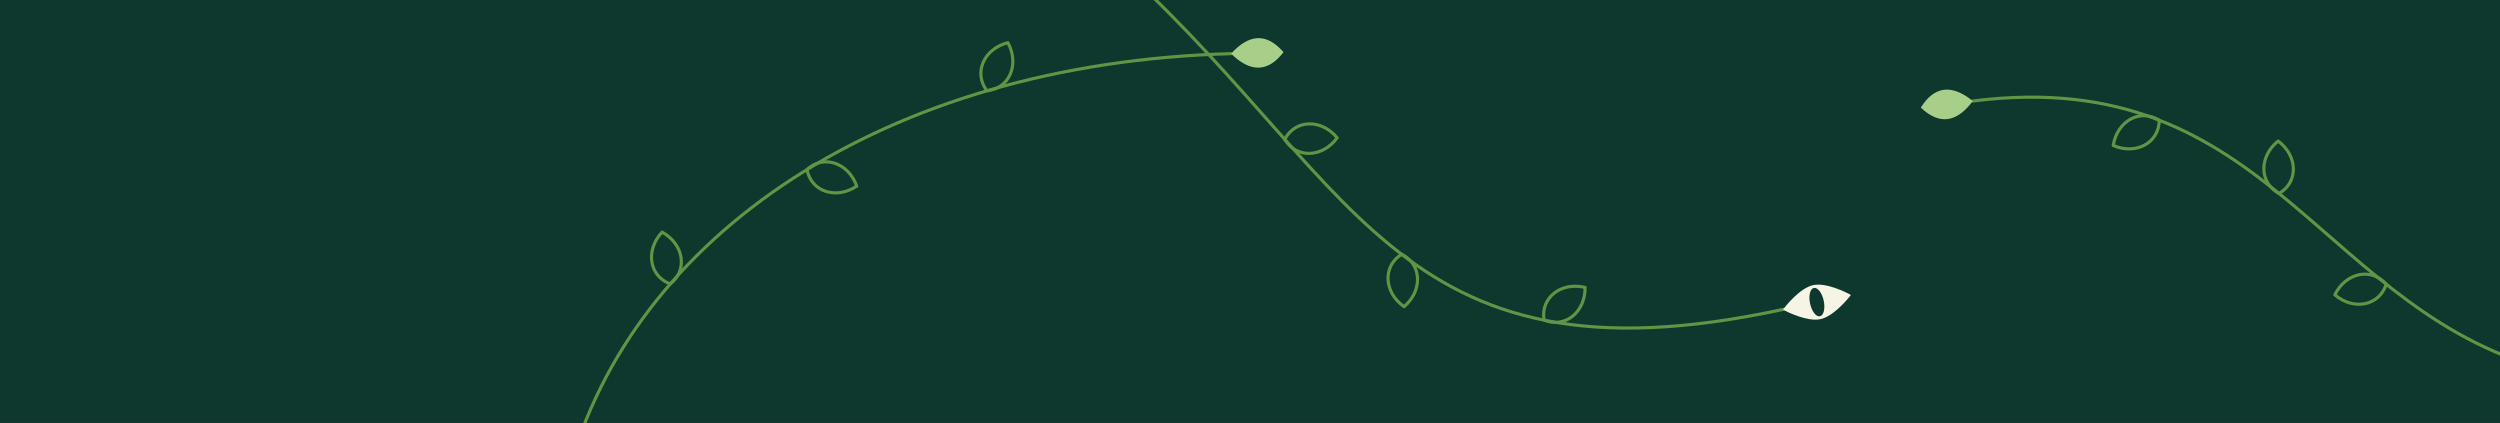
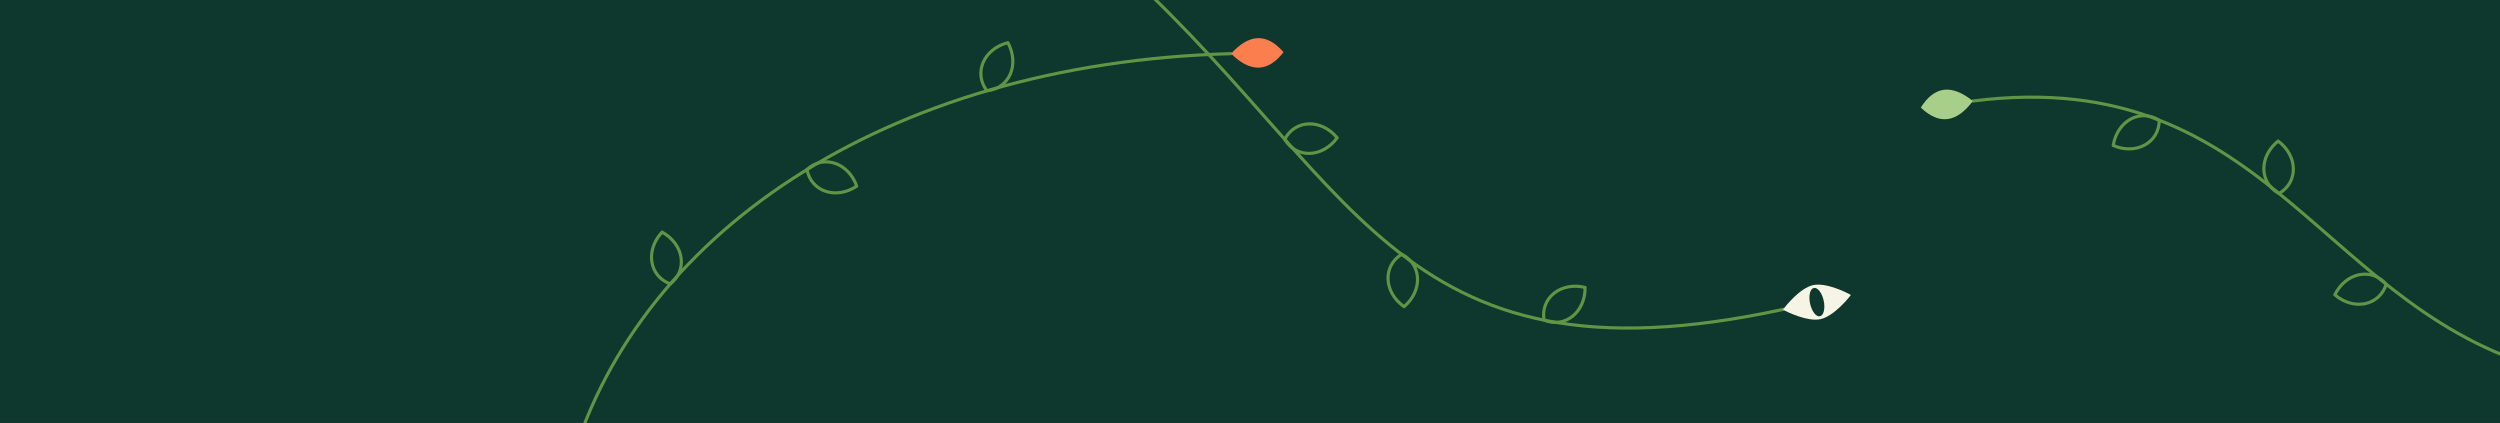
<svg xmlns="http://www.w3.org/2000/svg" viewBox="0 0 1584 268" width="1584" height="268">
  <rect width="1584" height="268" fill="#0e372d" />
  <path d="M 360,300 C 400,150, 560,40, 780,34" fill="none" stroke="#609546" stroke-width="2" stroke-linecap="round" />
  <path d="M 0 0 C 5 -9, 17 -9, 24 0 C 17 9, 5 9, 0 0 Z" transform="translate(424.7 179.9) rotate(-99.0) scale(1.385)" fill="none" stroke="#609546" stroke-width="1.444" stroke-linejoin="round" />
  <path d="M 0 0 C 5 -9, 17 -9, 24 0 C 17 9, 5 9, 0 0 Z" transform="translate(511.3 107.4) rotate(18.5) scale(1.385)" fill="none" stroke="#609546" stroke-width="1.444" stroke-linejoin="round" />
  <path d="M 0 0 C 5 -9, 17 -9, 24 0 C 17 9, 5 9, 0 0 Z" transform="translate(625.3 57.5) rotate(-66.4) scale(1.385)" fill="none" stroke="#609546" stroke-width="1.444" stroke-linejoin="round" />
-   <path d="M 0 0 q 13 13.5 24 0 q -11 -13.5 -24 0 z" transform="translate(780.0 34.0) rotate(-1.6) scale(1.385)" fill="#a8cf8a" />
+   <path d="M 0 0 q 13 13.5 24 0 q -11 -13.5 -24 0 z" transform="translate(780.0 34.0) rotate(-1.6) scale(1.385)" fill="#fb7e4f" />
  <path d="M 700,-30 C 860,110, 880,250, 1130,196" fill="none" stroke="#609546" stroke-width="2" stroke-linecap="round" />
  <path d="M 0 0 C 5 -9, 17 -9, 24 0 C 17 9, 5 9, 0 0 Z" transform="translate(814.0 88.3) rotate(-1.7) scale(1.385)" fill="none" stroke="#609546" stroke-width="1.444" stroke-linejoin="round" />
  <path d="M 0 0 C 5 -9, 17 -9, 24 0 C 17 9, 5 9, 0 0 Z" transform="translate(888.1 161.1) rotate(87.4) scale(1.385)" fill="none" stroke="#609546" stroke-width="1.444" stroke-linejoin="round" />
  <path d="M 0 0 C 5 -9, 17 -9, 24 0 C 17 9, 5 9, 0 0 Z" transform="translate(978.3 202.8) rotate(-38.5) scale(1.385)" fill="none" stroke="#609546" stroke-width="1.444" stroke-linejoin="round" />
  <g transform="translate(1130.0 196.0) rotate(-12.2) scale(0.7059) translate(-169.3 -84.375)">
    <clipPath id="cover-eye">
      <path d="M199.852 68.75C187.904 68.798 172.339 81.491 169.283 84.084C168.995 84.329 168.997 84.754 169.289 84.996C172.361 87.541 187.951 99.953 199.852 100C211.851 100.047 227.61 87.553 230.708 84.996C231.001 84.755 231.003 84.328 230.714 84.083C227.632 81.478 211.898 68.702 199.852 68.75Z" />
    </clipPath>
    <path d="M199.852 68.75C187.904 68.798 172.339 81.491 169.283 84.084C168.995 84.329 168.997 84.754 169.289 84.996C172.361 87.541 187.951 99.953 199.852 100C211.851 100.047 227.61 87.553 230.708 84.996C231.001 84.755 231.003 84.328 230.714 84.083C227.632 81.478 211.898 68.702 199.852 68.75Z" fill="#F6F5E5" />
    <g clip-path="url(#cover-eye)">
      <ellipse cx="200" cy="84.375" rx="6.25" ry="13" fill="#0E372D" />
    </g>
  </g>
  <path d="M 1620,236 C 1470,200, 1440,40, 1250,64" fill="none" stroke="#609546" stroke-width="2" stroke-linecap="round" />
  <path d="M 0 0 C 5 -9, 17 -9, 24 0 C 17 9, 5 9, 0 0 Z" transform="translate(1511.9 180.1) rotate(-191.6) scale(1.385)" fill="none" stroke="#609546" stroke-width="1.444" stroke-linejoin="round" />
  <path d="M 0 0 C 5 -9, 17 -9, 24 0 C 17 9, 5 9, 0 0 Z" transform="translate(1444.0 122.6) rotate(-91.0) scale(1.385)" fill="none" stroke="#609546" stroke-width="1.444" stroke-linejoin="round" />
  <path d="M 0 0 C 5 -9, 17 -9, 24 0 C 17 9, 5 9, 0 0 Z" transform="translate(1368.1 76.2) rotate(-208.7) scale(1.385)" fill="none" stroke="#609546" stroke-width="1.444" stroke-linejoin="round" />
  <path d="M 0 0 q 13 13.5 24 0 q -11 -13.5 -24 0 z" transform="translate(1250.0 64.0) rotate(172.8) scale(1.385)" fill="#a8cf8a" />
</svg>
